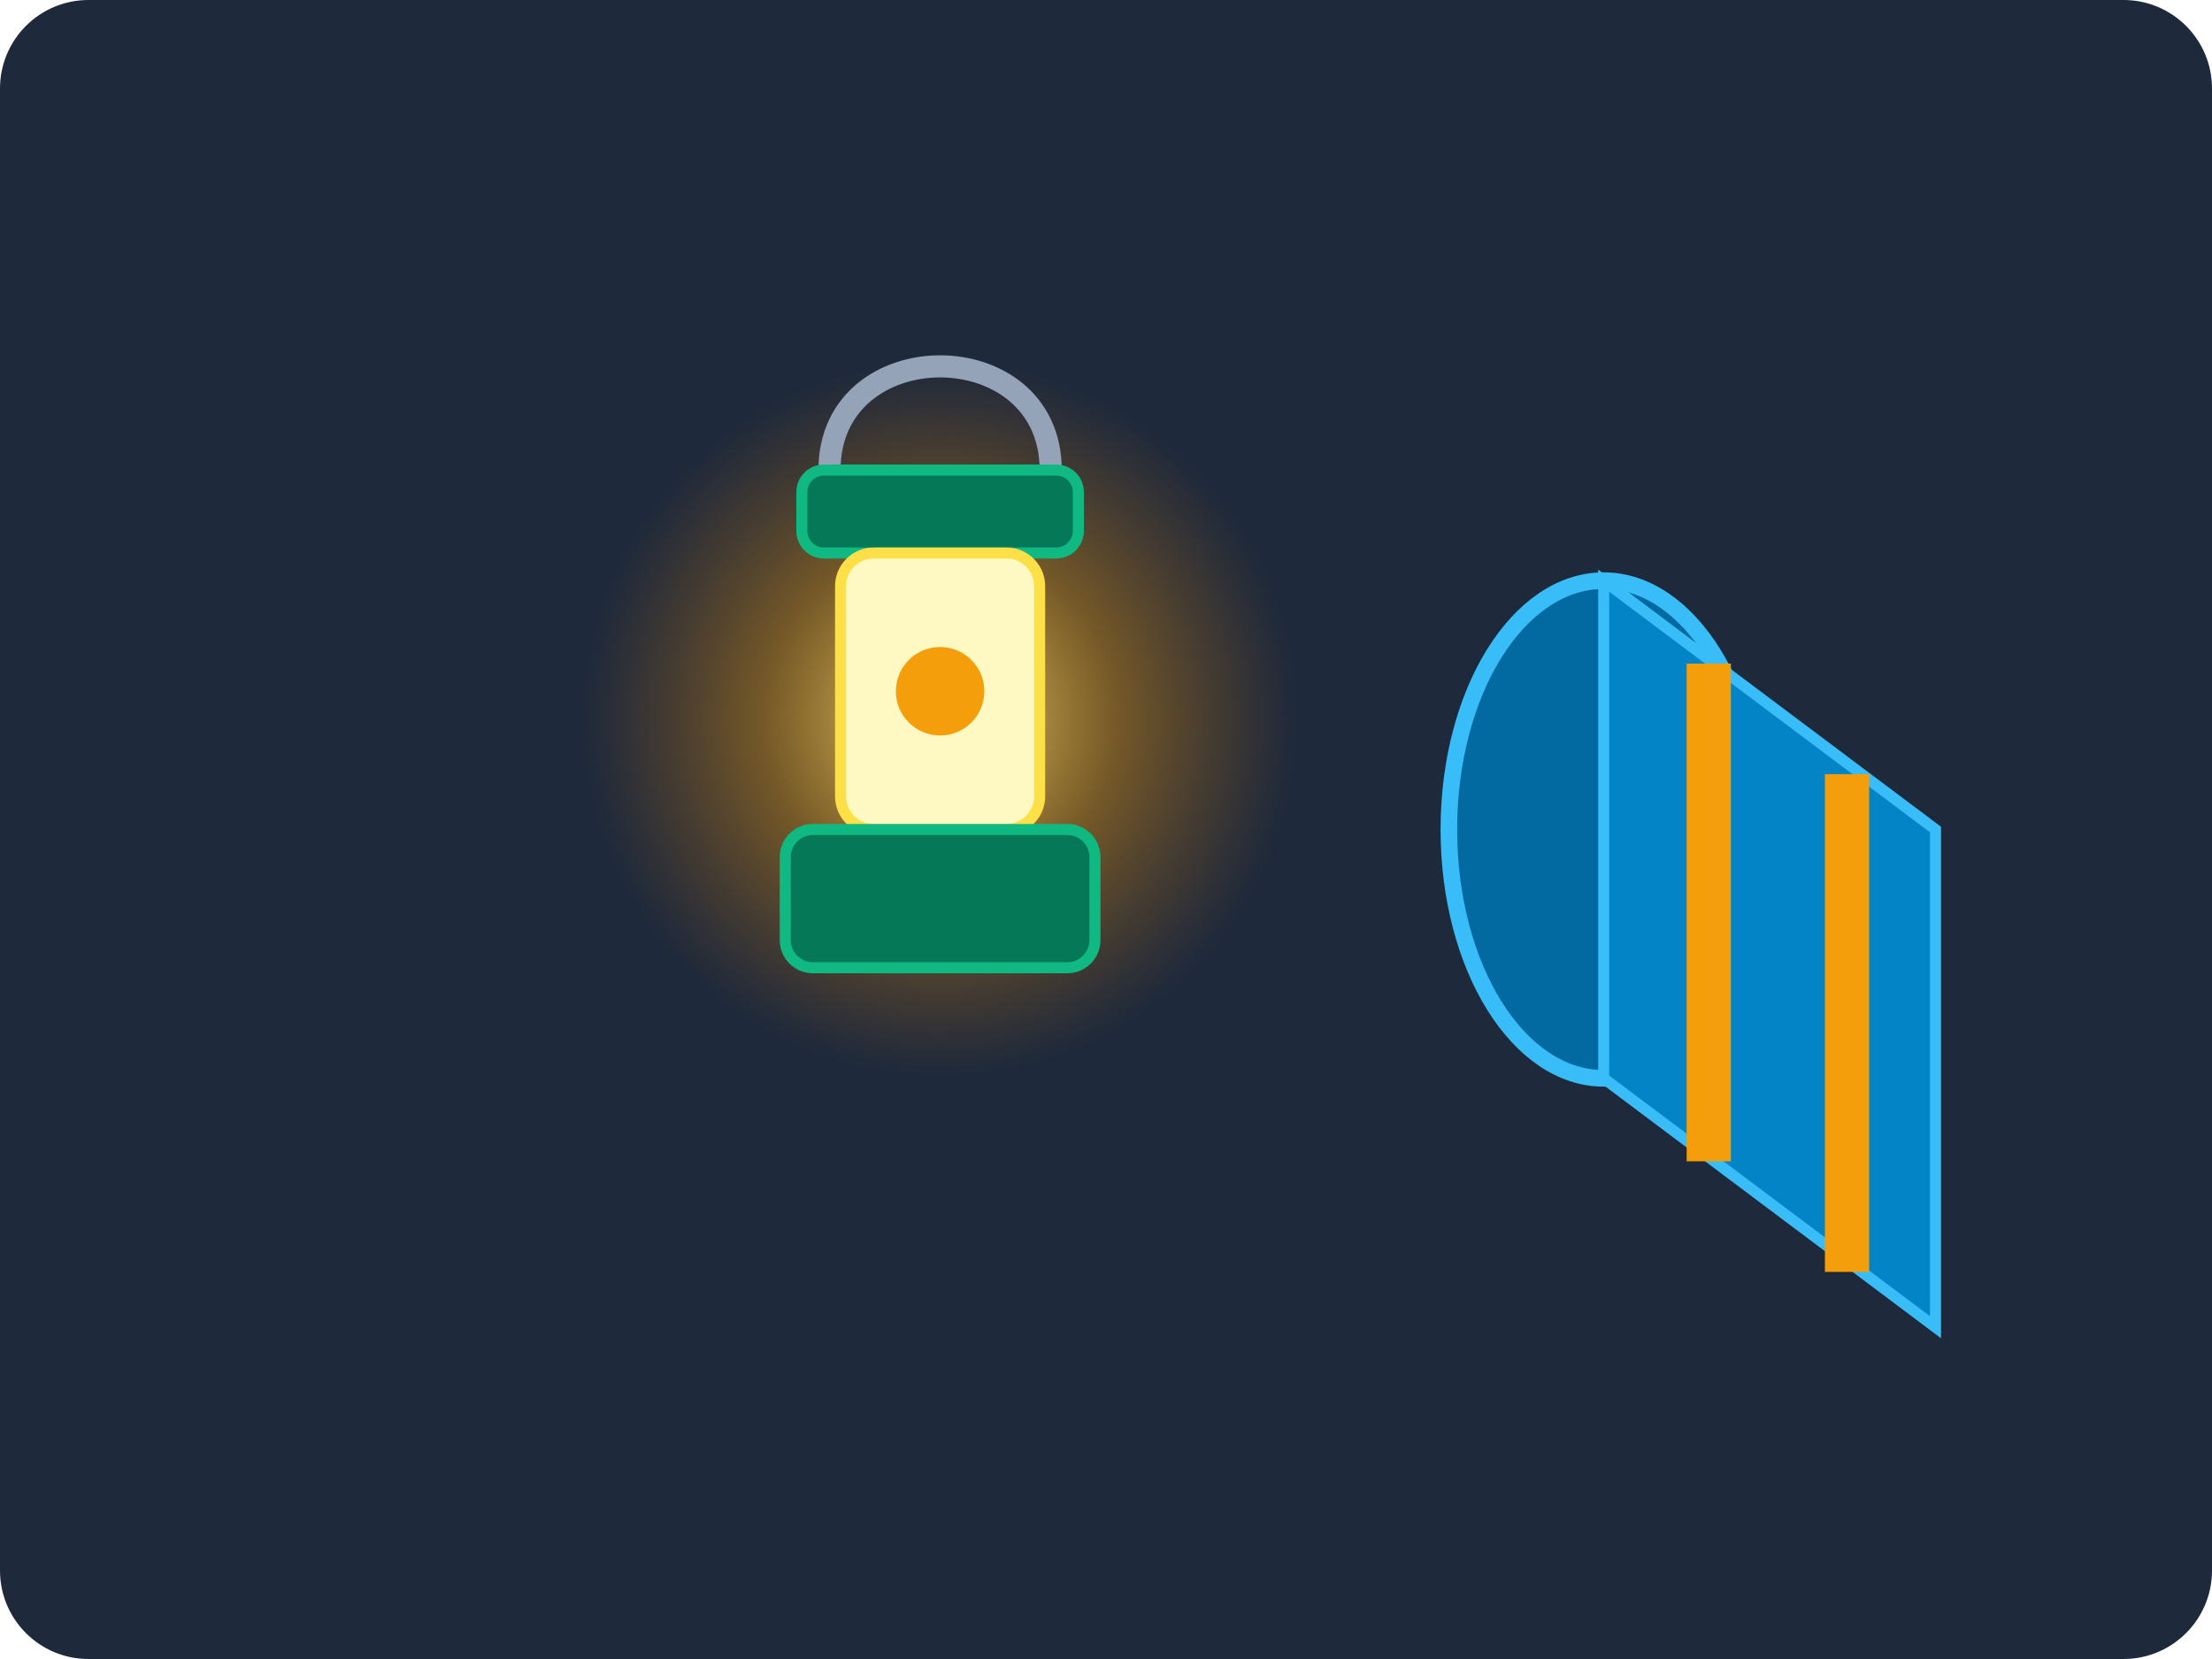
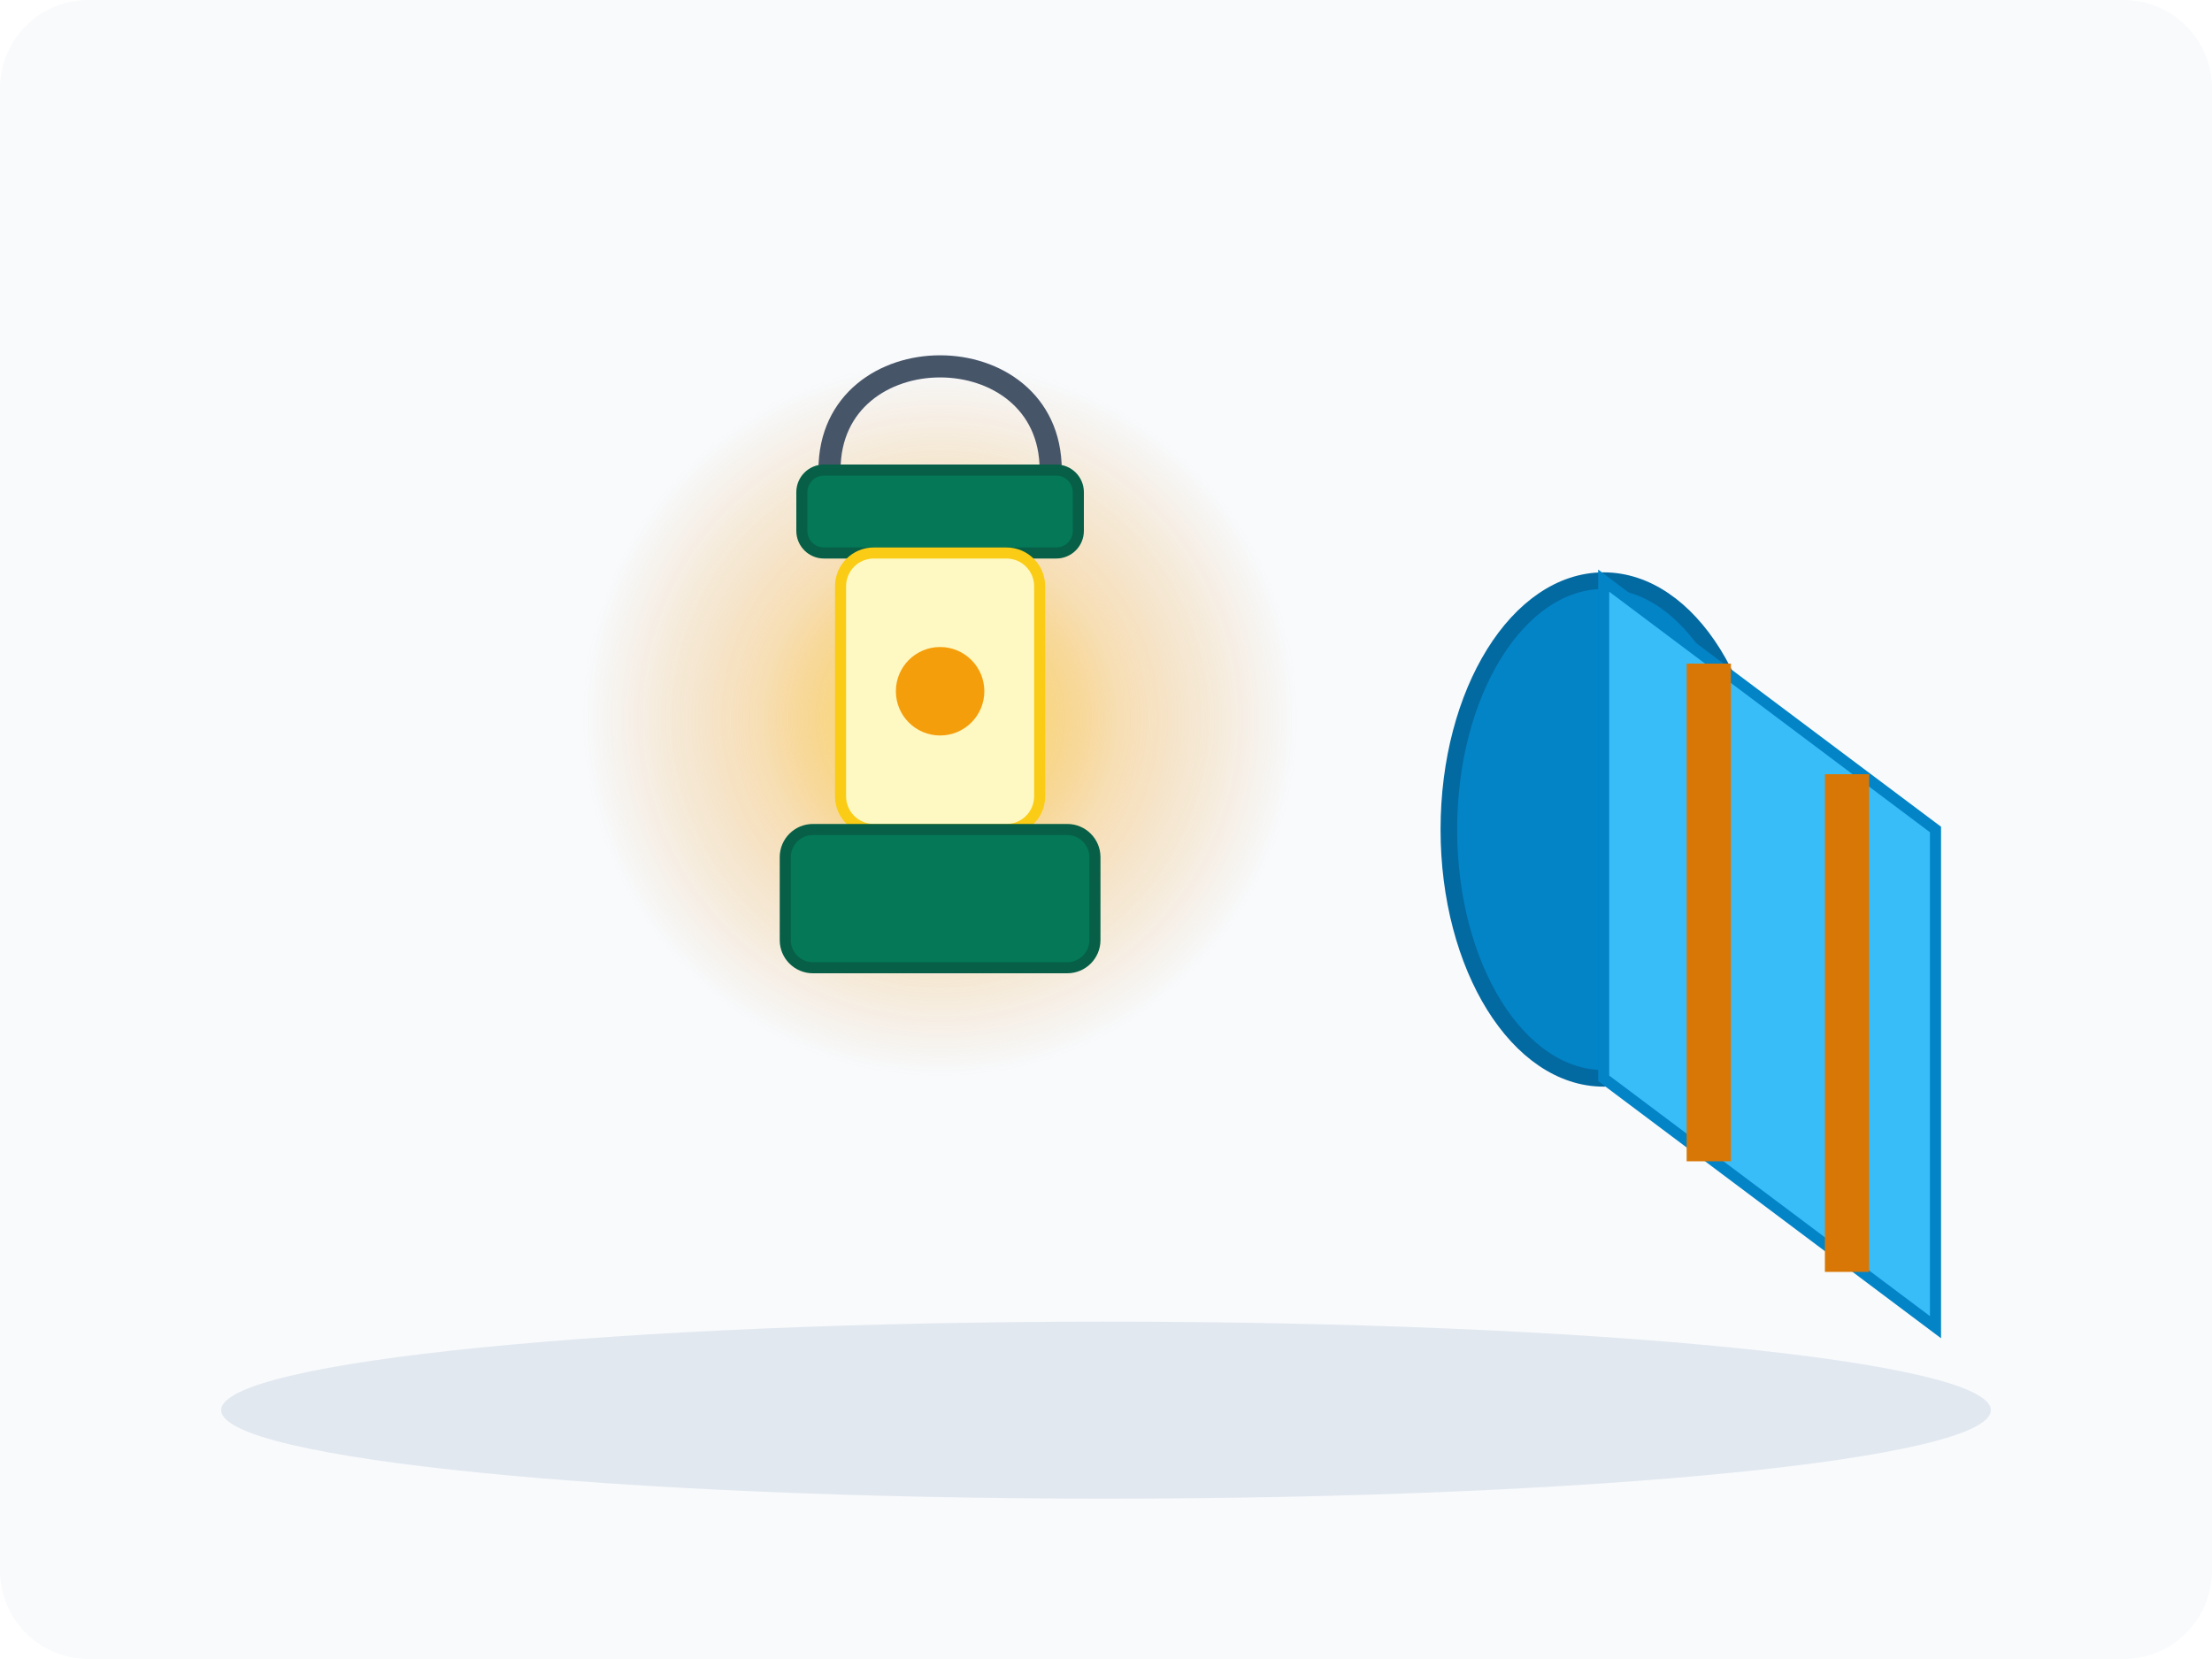
<svg xmlns="http://www.w3.org/2000/svg" viewBox="0 0 400 300" width="100%" height="100%">
  <defs>
    <radialGradient id="lampGlow" cx="50%" cy="50%" r="50%">
-       <stop offset="0%" stop-color="#fef08a" stop-opacity="0.9" />
-       <stop offset="50%" stop-color="#f59e0b" stop-opacity="0.4" />
+       <stop offset="0%" stop-color="#fde047" stop-opacity="0.9" />
+       <stop offset="50%" stop-color="#f59e0b" stop-opacity="0.3" />
      <stop offset="100%" stop-color="#d97706" stop-opacity="0" />
    </radialGradient>
  </defs>
-   <rect width="400" height="300" rx="16" fill="#1e293b" />
+   <rect width="400" height="300" rx="16" fill="#f8fafc" />
+   <ellipse cx="200" cy="255" rx="160" ry="16" fill="#e2e8f0" />
  <g transform="translate(130, 60)">
    <circle cx="40" cy="70" r="65" fill="url(#lampGlow)" />
-     <path d="M 20 25 C 20 0, 60 0, 60 25" fill="none" stroke="#94a3b8" stroke-width="4" stroke-linecap="round" />
-     <rect x="15" y="25" width="50" height="15" rx="4" fill="#047857" stroke="#10b981" stroke-width="2" />
-     <rect x="22" y="40" width="36" height="50" rx="6" fill="#fef9c3" stroke="#fde047" stroke-width="2" />
+     <path d="M 20 25 C 20 0, 60 0, 60 25" fill="none" stroke="#475569" stroke-width="4" stroke-linecap="round" />
+     <rect x="15" y="25" width="50" height="15" rx="4" fill="#047857" stroke="#065f46" stroke-width="2" />
+     <rect x="22" y="40" width="36" height="50" rx="6" fill="#fef9c3" stroke="#facc15" stroke-width="2" />
    <circle cx="40" cy="65" r="8" fill="#f59e0b" />
-     <rect x="12" y="90" width="56" height="25" rx="5" fill="#047857" stroke="#10b981" stroke-width="2" />
+     <rect x="12" y="90" width="56" height="25" rx="5" fill="#047857" stroke="#065f46" stroke-width="2" />
  </g>
  <g transform="translate(230, 110)">
-     <ellipse cx="60" cy="40" rx="28" ry="45" fill="#0369a1" stroke="#38bdf8" stroke-width="3" />
-     <path d="M 60 -5 L 120 40 L 120 130 L 60 85 Z" fill="#0284c7" stroke="#38bdf8" stroke-width="2" />
-     <rect x="75" y="10" width="8" height="90" fill="#f59e0b" />
-     <rect x="100" y="30" width="8" height="90" fill="#f59e0b" />
+     <ellipse cx="60" cy="40" rx="28" ry="45" fill="#0284c7" stroke="#0369a1" stroke-width="3" />
+     <path d="M 60 -5 L 120 40 L 120 130 L 60 85 Z" fill="#38bdf8" stroke="#0284c7" stroke-width="2" />
+     <rect x="75" y="10" width="8" height="90" fill="#d97706" />
+     <rect x="100" y="30" width="8" height="90" fill="#d97706" />
  </g>
</svg>
